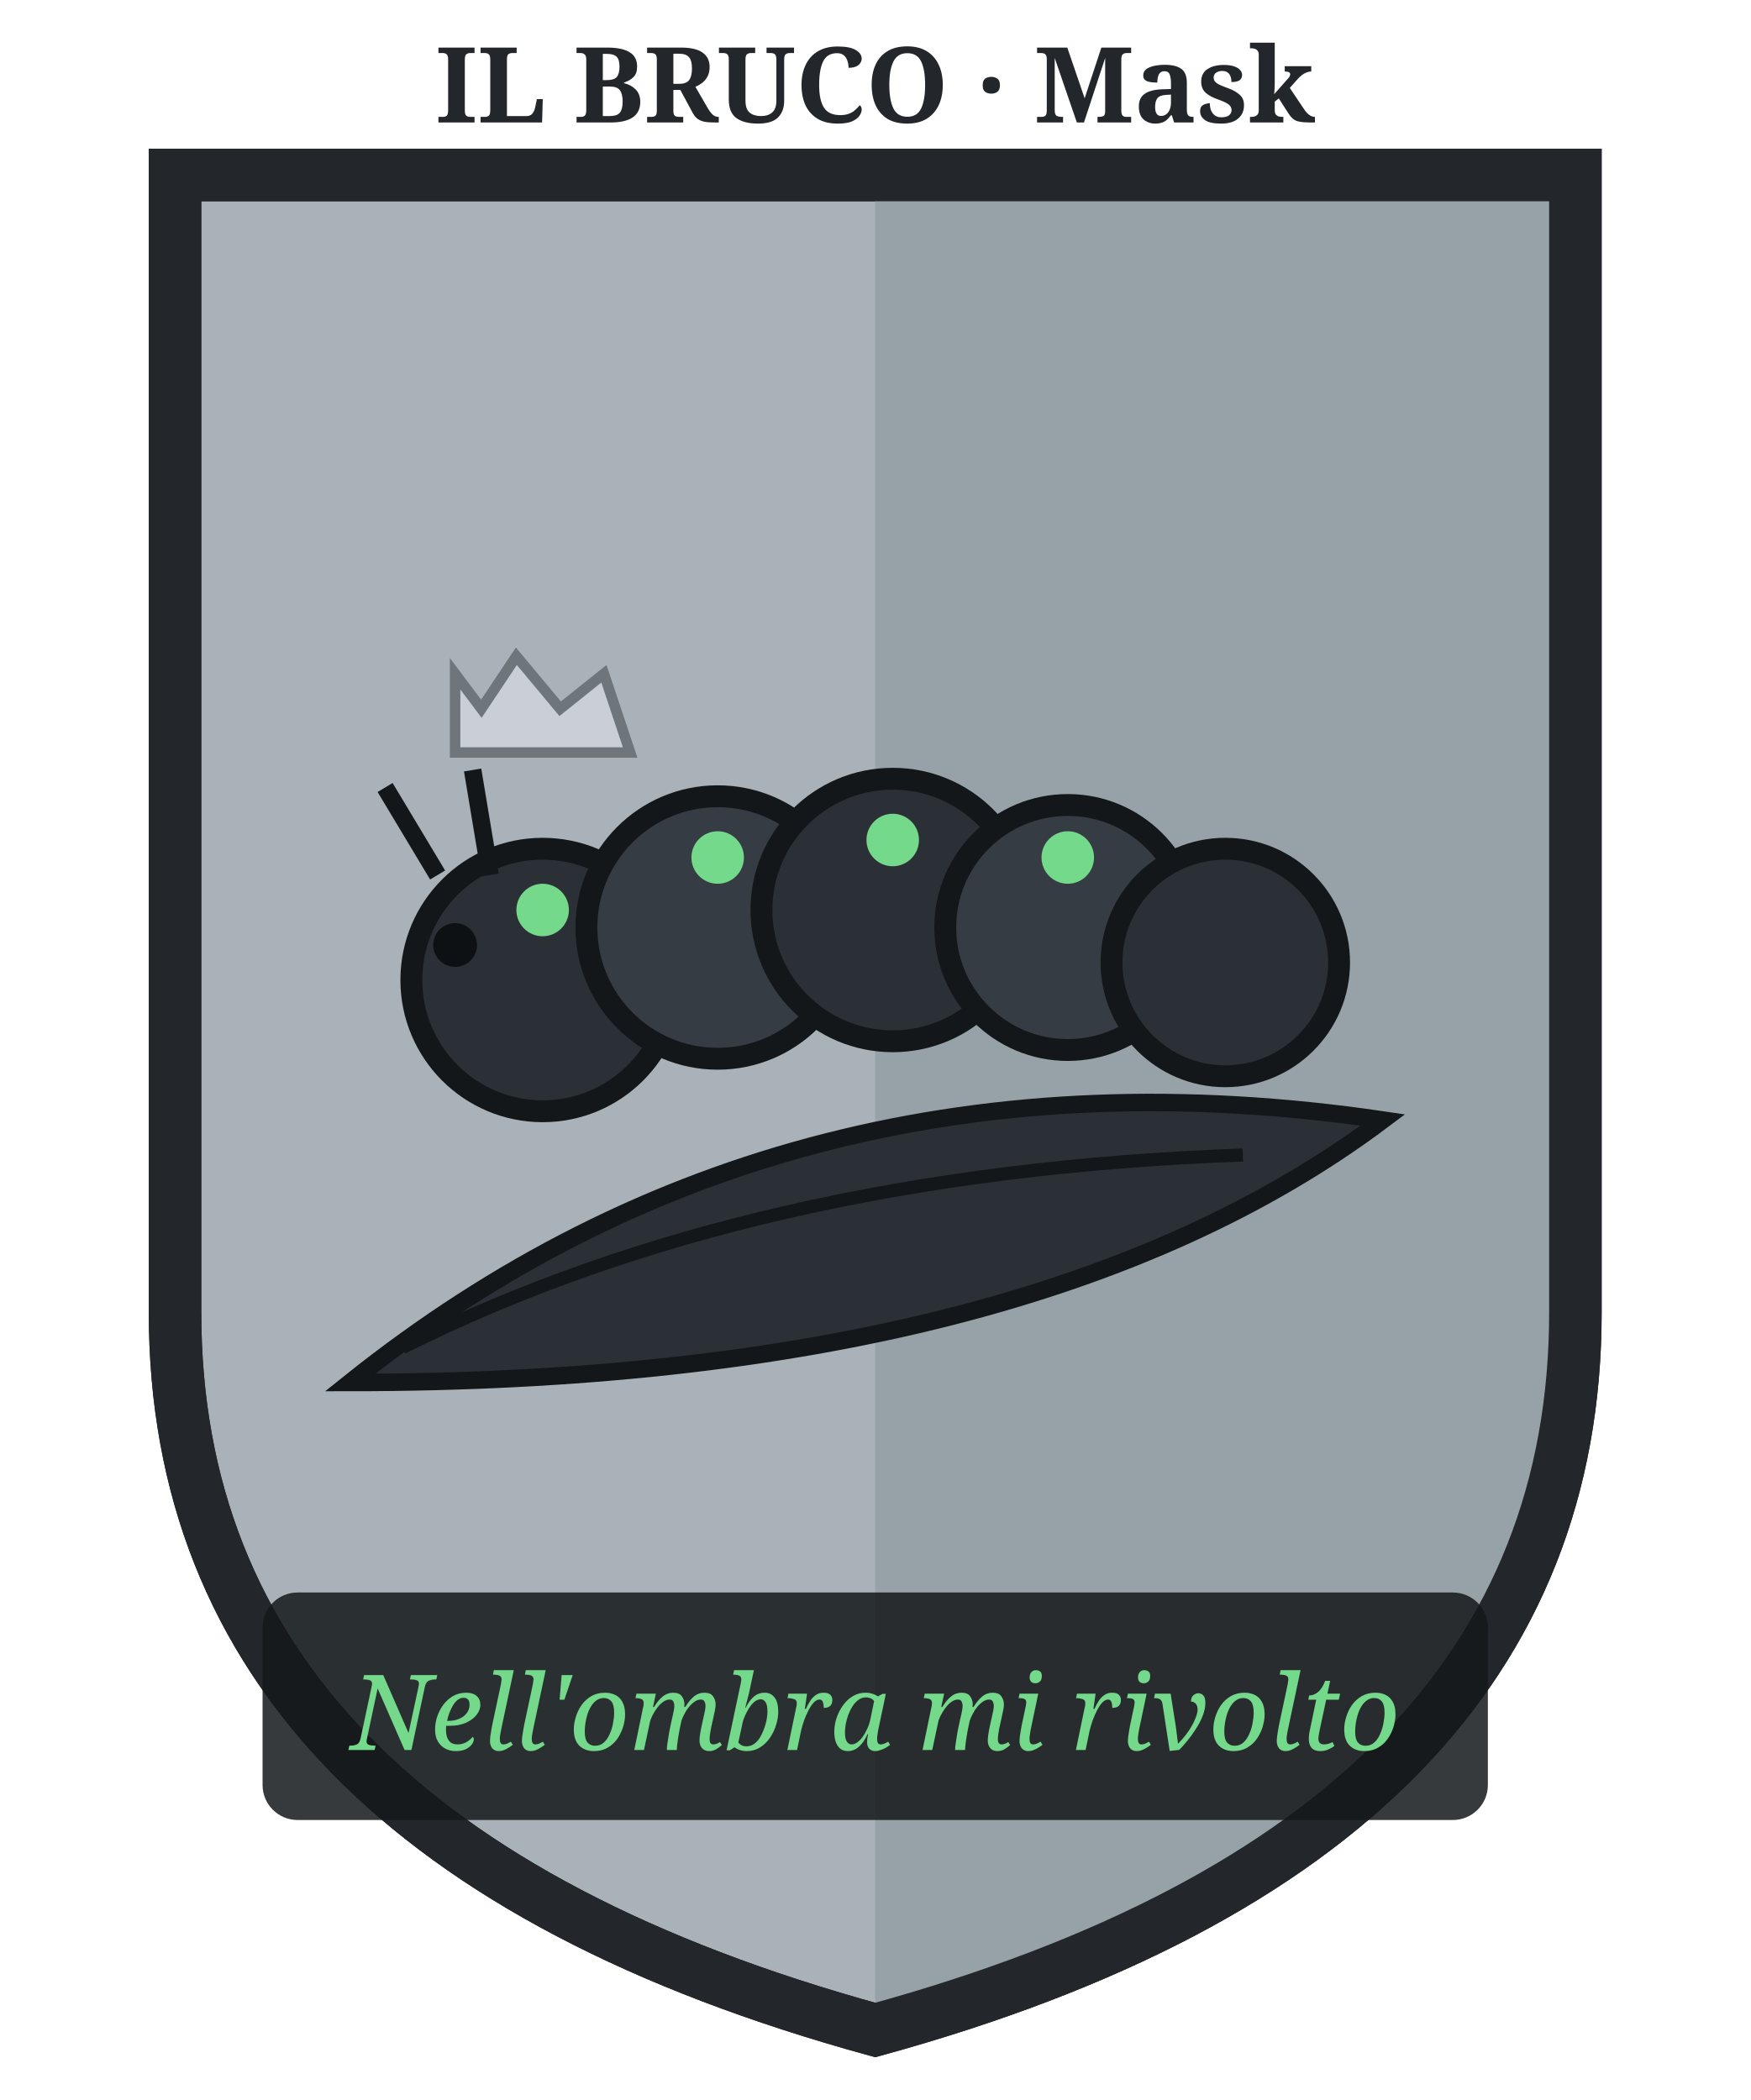
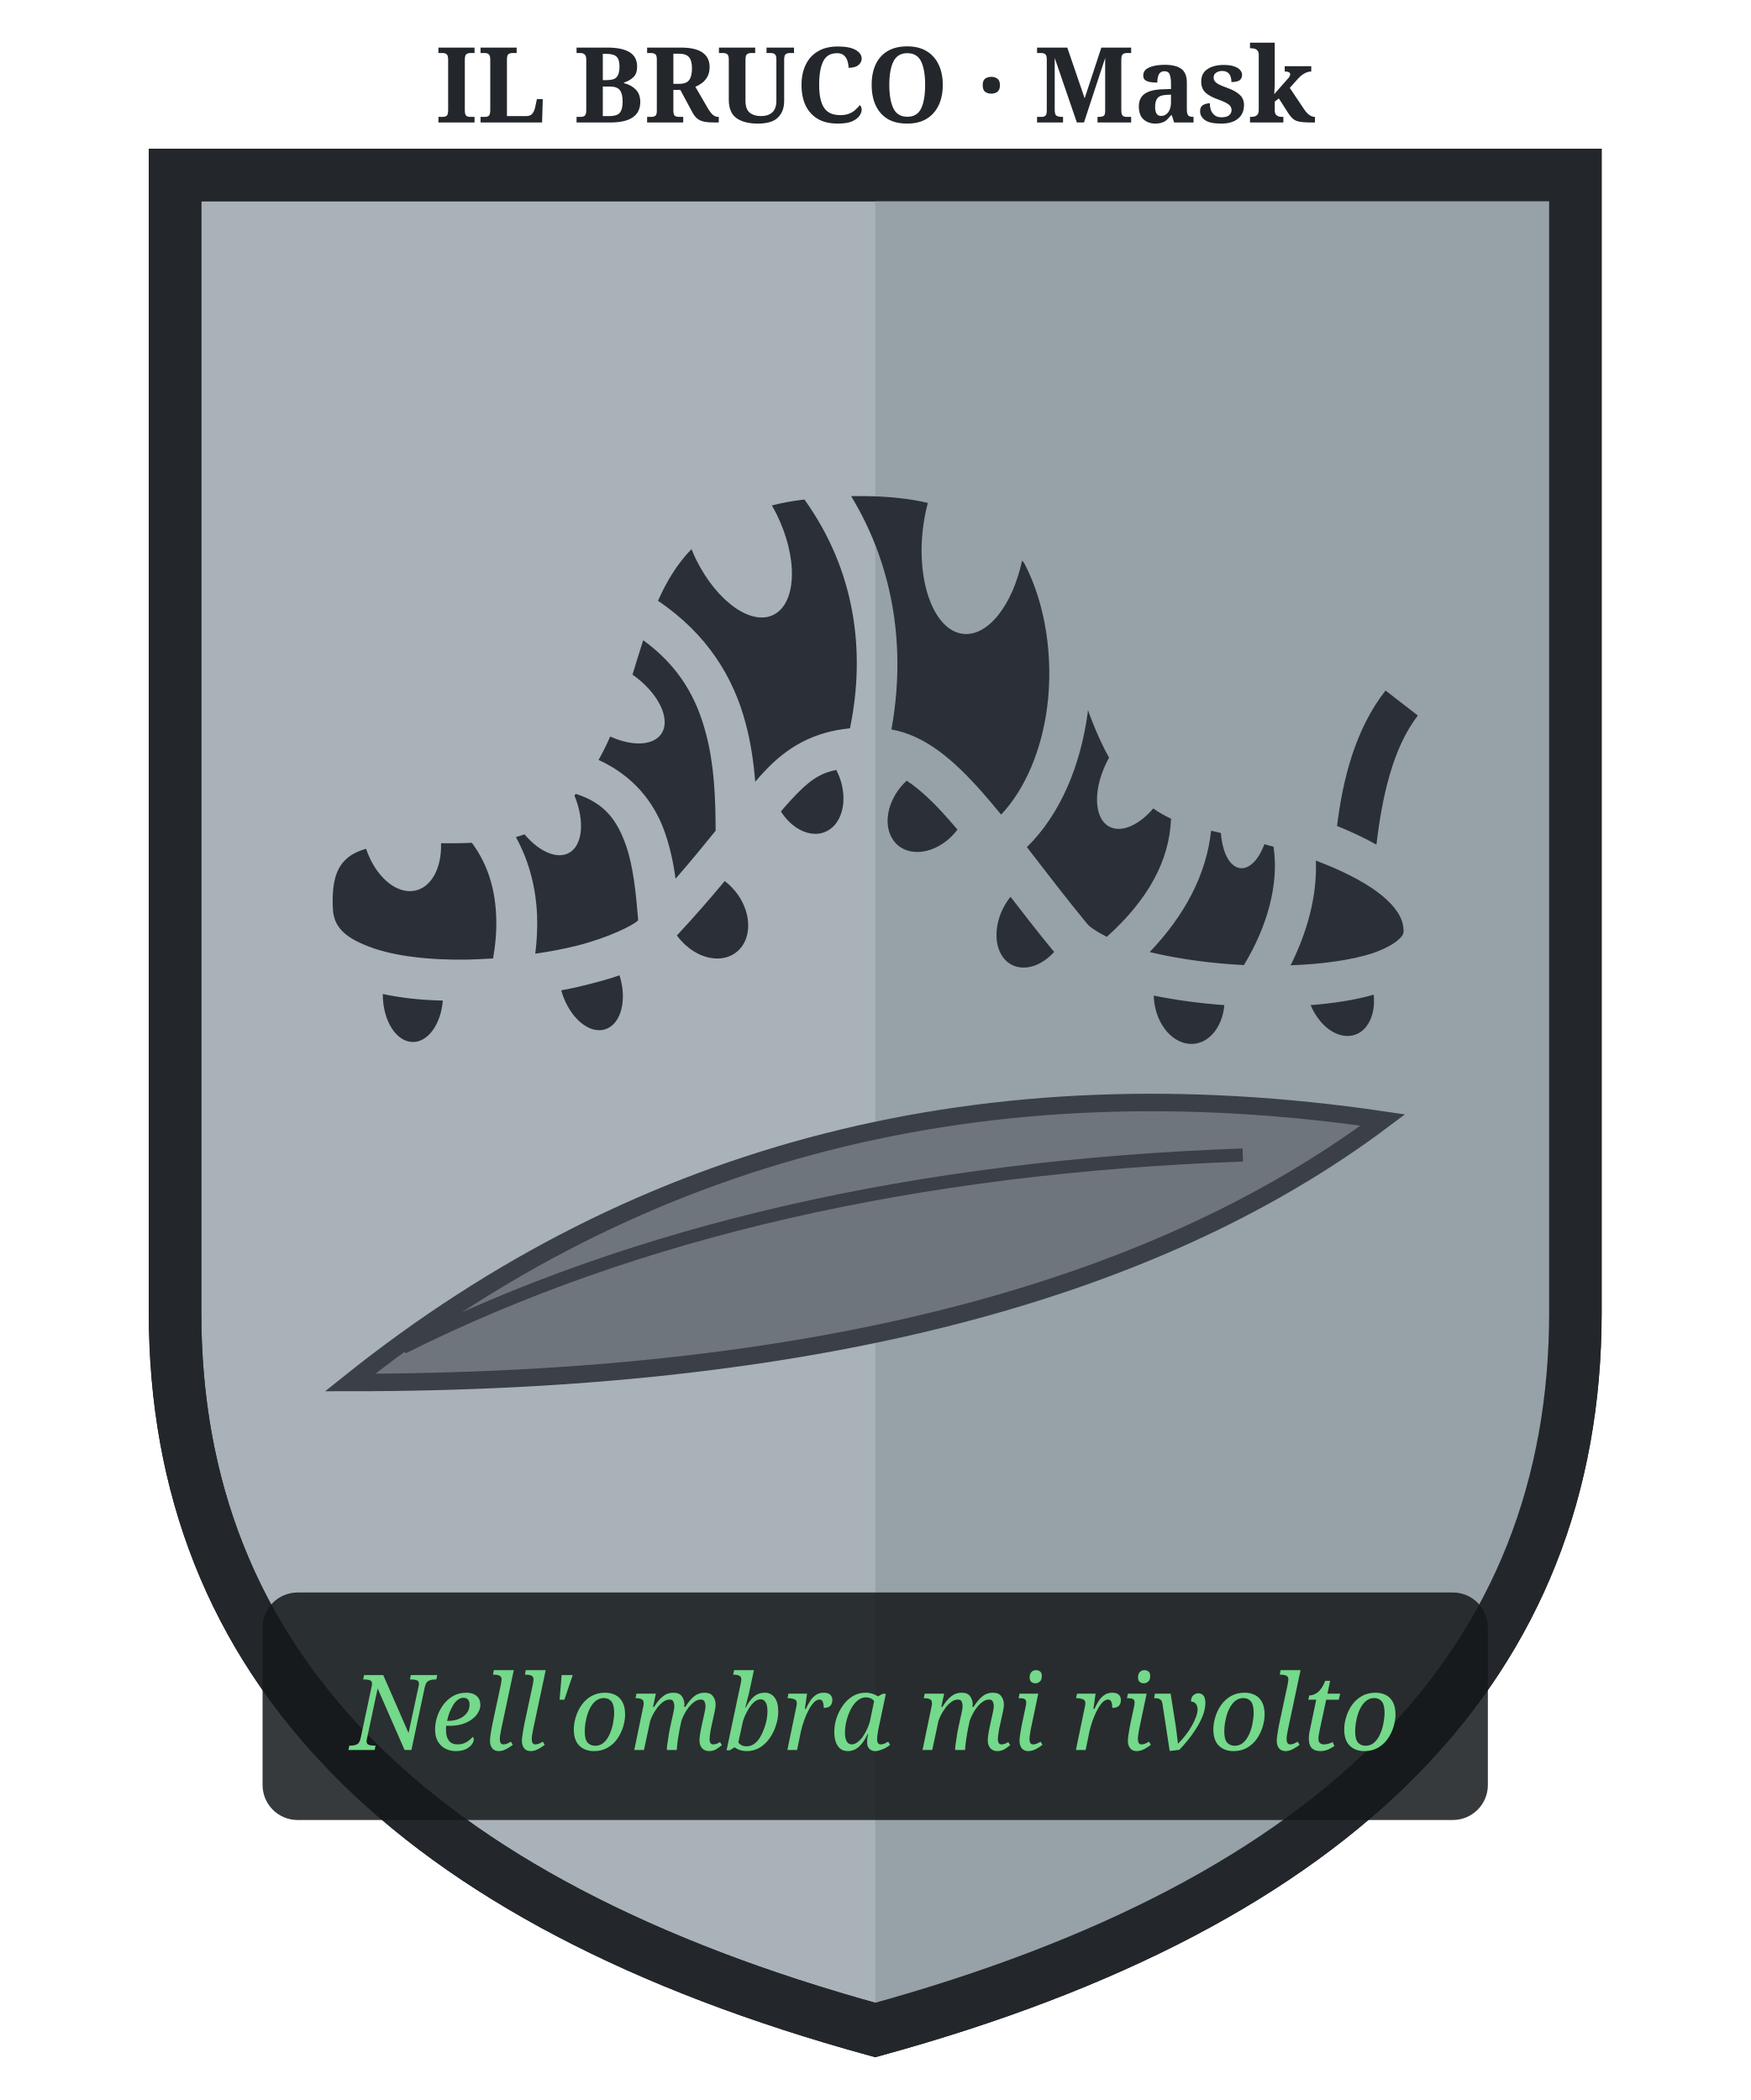
<svg xmlns="http://www.w3.org/2000/svg" viewBox="0 0 200 240" width="200" height="240" role="img" aria-label="Stemma Contrada del Bruco — distretto The Silver Weft">
  <defs>
    <clipPath id="b3">
      <path d="M20 20 H180 V150 Q180 210 100 232 Q20 210 20 150 Z" />
    </clipPath>
  </defs>
  <path d="M20 20 H180 V150 Q180 210 100 232 Q20 210 20 150 Z" fill="#a9b2b8" stroke="#23272b" stroke-width="6" />
  <g clip-path="url(#b3)">
    <path d="M100 20 H180 V150 Q180 210 100 232 Z" fill="#97a1a8" />
-     <path d="M40 158 q50 -40 118 -30 q-40 30 -118 30z" fill="#2b3036" stroke="#14171a" stroke-width="2" />
-     <path d="M46 154 q40 -20 96 -22" stroke="#14171a" stroke-width="1.5" fill="none" />
-     <g stroke="#14171a" stroke-width="2.5">
-       <circle cx="62" cy="112" r="15" fill="#2b3036" />
-       <circle cx="82" cy="106" r="15" fill="#363c43" />
-       <circle cx="102" cy="104" r="15" fill="#2b3036" />
-       <circle cx="122" cy="106" r="14" fill="#363c43" />
-       <circle cx="140" cy="110" r="13" fill="#2b3036" />
+     <path d="M40 158 q50 -40 118 -30 q-40 30 -118 30z" fill="#6e767c" stroke="#3a4046" stroke-width="2" />
+     <path d="M46 154 q40 -20 96 -22" stroke="#3a4046" stroke-width="1.5" fill="none" />
+     <g fill="#2b3036">
+       <g transform="translate(32.59 21.39) scale(0.26018)">
+         <path d="M248.5 135.7c19.6 32.3 23.9 68.6 17.7 102.5 15.1 2.7 27.5 13.6 39.9 27.6 2.7 3.1 5.5 6.4 8.3 9.8 10.6-11.3 17.7-28.2 20.2-47.2 2.8-21.8-.7-45.4-10-63.1-.3-.4-.7-.9-1-1.3a22.65 43.28 6.281 0 1-26.1 32.2 22.65 43.28 6.281 0 1-17.5-45.9 22.65 43.28 6.281 0 1 2.2-11.6c-8-1.9-17.3-2.9-28.1-3zm-20.5 1.5c-5.2.6-10 1.5-14.3 2.6a37.86 20.25 64.9 0 1 2.1 3.9 37.86 20.25 64.9 0 1-.9 43.9 37.86 20.25 64.9 0 1-34.4-23.9 37.86 20.25 64.9 0 1-2.1-4.7c-6.3 6.5-10.9 14.1-14.7 22.7 21.7 14.6 33.3 33.9 38.5 53.9 2.3 8.5 3.5 17.1 4.2 25.6 1.2-1.5 2.5-2.9 3.8-4.3 10.3-11.1 21.8-17.6 37.8-19.2 7-33.8 2.3-69.4-20-100.5zM157.2 199c-1.6 4.9-3.1 10-4.7 15.1a25.71 14.31 34.53 0 1 12.6 26.1 25.71 14.31 34.53 0 1-22.4 1.1c-1.5 3.5-3.2 6.9-5.1 10.3 15.2 6.9 24.5 18.6 29.1 31.8 2.3 6.6 3.8 13.5 4.7 20.4 6.8-7.8 12.5-14.8 17.6-21.1 0-14.8-.7-29.4-4.2-42.5-4.1-15.8-11.7-29.6-27.6-41.2zm326 22.1c-13.4 17.1-18.8 39.2-21.3 59.5.1.1.3.1.5.2 5.8 2.4 11.5 5 16.8 8 2.4-20.5 7.1-42.5 18.2-56.7zm-130.7 8.6c0 .4-.1.7-.1 1.1-3 22.6-11.7 44.4-26.7 59.1 8 10.3 16.6 21.7 26.4 33.6 1.2 1.5 4.3 3.6 8.7 5.8 18.2-16.4 27.5-33.5 28.2-51.9-2.8-1.3-5.4-2.8-7.8-4.5a14.31 25.71 27.97 0 1-19.3 8 14.31 25.71 27.97 0 1-.6-29.4 14.31 25.71 27.97 0 1 .5-.9l-1.8-3.3c-2.8-5.6-5.3-11.5-7.5-17.6zM242 256c-7.9 1.5-12.8 5.5-19.9 13.2-1.4 1.5-2.9 3.2-4.4 5a20.74 15.03 67.92 0 0 .2.4 20.74 15.03 67.92 0 0 22.5 6.5A20.74 15.03 67.92 0 0 242 256zm30.9 4.7a15.58 20.74 40.18 0 0-6.6 25 15.58 20.74 40.18 0 0 23.9 1.6 15.58 20.74 40.18 0 0 5-5.1c-1.3-1.5-2.6-3.1-3.9-4.5-6.7-7.7-12.8-13.3-18.4-17zm-145.3 5.8c-.2.2-.4.5-.6.7a25.71 14.31 62.03 0 1-2.5 25.3 25.71 14.31 62.03 0 1-19.4-8.2c-1.2.4-2.5.8-3.8 1.2 6.2 11.2 8.8 23.2 9.3 34.1.2 6-.1 11.8-.8 17.1 6.4-.9 12.6-2.1 18.2-3.5 14-3.5 25-9.1 26.8-11 .1-.1.1-.2.2-.2-1-12.2-2.2-23.7-5.3-32.7-3.8-10.8-9.1-18.7-22.1-22.8zm279 16.2c-2.1 19.3-11.6 37.2-27 53.3.5.1.9.2 1.4.3 11.9 2.8 25.9 4.7 40 5.4 10.3-17 15.5-35.7 13-52-1.3-.3-2.7-.7-4-1.1a10.65 21.91 5.821 0 1-10.8 10.5 10.65 21.91 5.821 0 1-8.3-15.4c-1.5-.4-2.9-.7-4.3-1zM81.97 288c-4.53.2-9.08.2-13.55.2a25.89 16.75 75.16 0 1-11.93 20.9 25.89 16.75 75.16 0 1-20.99-18.5c-3.11.9-5.69 2.1-7.62 3.6-4.52 3.6-7.62 9-6.95 22.8.38 7.8 5.04 12.5 15.86 16.6 10.81 4.2 26.75 6 43.35 5.7 3.69-.1 7.41-.3 11.12-.5 1.02-5.7 1.65-12 1.38-18.5-.46-11-3.12-22.1-10.67-32.3zm370.63 7.8c.6 15.6-3.8 31.4-11.1 46 13.9-.5 26.7-2.3 35.7-5.2 5.6-1.9 9.7-4.2 11.7-6.1 2.1-1.9 2.3-2.7 2.2-4.5-.3-4.9-3.2-9.6-9.3-14.7-6-5-15-9.8-24.9-13.8-1.4-.6-2.9-1.1-4.3-1.7zm-259.6 9c-6 7.2-12.8 15.1-21 23.9a20.77 16.07 52.56 0 0 4 4.4 20.77 16.07 52.56 0 0 24.7.2 20.77 16.07 52.56 0 0-6-27.1 20.77 16.07 52.56 0 0-1.7-1.4zm125.5 6.9a14.85 20.66 27.26 0 0-3.2 26.7 14.85 20.66 27.26 0 0 22.4-2.5c-.3-.3-.6-.7-.9-1-6.7-8.2-12.6-15.8-18.3-23.2zm-171.7 34.5c-4.8 1.7-10.1 3.1-15.8 4.5-3.1.8-6.4 1.5-9.8 2.1a20.74 13.19 72.3 0 0 2.8 6.9 20.74 13.19 72.3 0 0 19.9 8.2 20.74 13.19 72.3 0 0 2.9-21.7zm-103.96 8.2a13.25 20.94 0 0 0 0 .2 13.25 20.94 0 0 0 13.25 20.9 13.25 20.94 0 0 0 13.12-18.2c-9.16-.2-18.08-1.1-26.37-2.9zm435.16.3c-8.3 2.4-17.7 3.8-27.7 4.6a20.48 14.24 70.89 0 0 3.2 5.7 20.48 14.24 70.89 0 0 21.1 3.9 20.48 14.24 70.89 0 0 3.4-14.2zm-96.6.4a20.76 15.54 83.84 0 0 1.2 7.4 20.76 15.54 83.84 0 0 20.4 12.7 20.76 15.54 83.84 0 0 9.4-15.9c-10.7-.8-21.3-2.2-31-4.2z" />
+       </g>
    </g>
-     <g fill="#74d98a">
-       <circle cx="62" cy="104" r="3" />
-       <circle cx="82" cy="98" r="3" />
-       <circle cx="102" cy="96" r="3" />
-       <circle cx="122" cy="98" r="3" />
-     </g>
-     <circle cx="52" cy="108" r="2.5" fill="#0e1114" />
-     <path d="M50 100 l-6 -10 M56 100 l-2 -12" stroke="#14171a" stroke-width="2" />
-     <path d="M52 86 h20 l-3 -9 -5 4 -5 -6 -4 6 -3 -4z" fill="#c9cfd4" stroke="#6e767c" stroke-width="1.2" />
  </g>
  <path d="M20 20 H180 V150 Q180 210 100 232 Q20 210 20 150 Z" fill="none" stroke="#23272b" stroke-width="6" />
  <rect x="30" y="182" width="140" height="26" rx="4" fill="#14171a" opacity="0.85" />
  <text x="100" y="200" font-family="Georgia,serif" font-size="12" fill="#74d98a" text-anchor="middle" font-style="italic">Nell'ombra mi rivolto</text>
  <text x="100" y="14" font-family="Georgia,serif" font-size="12" fill="#23272b" text-anchor="middle" font-weight="bold">IL BRUCO · Mask</text>
</svg>
